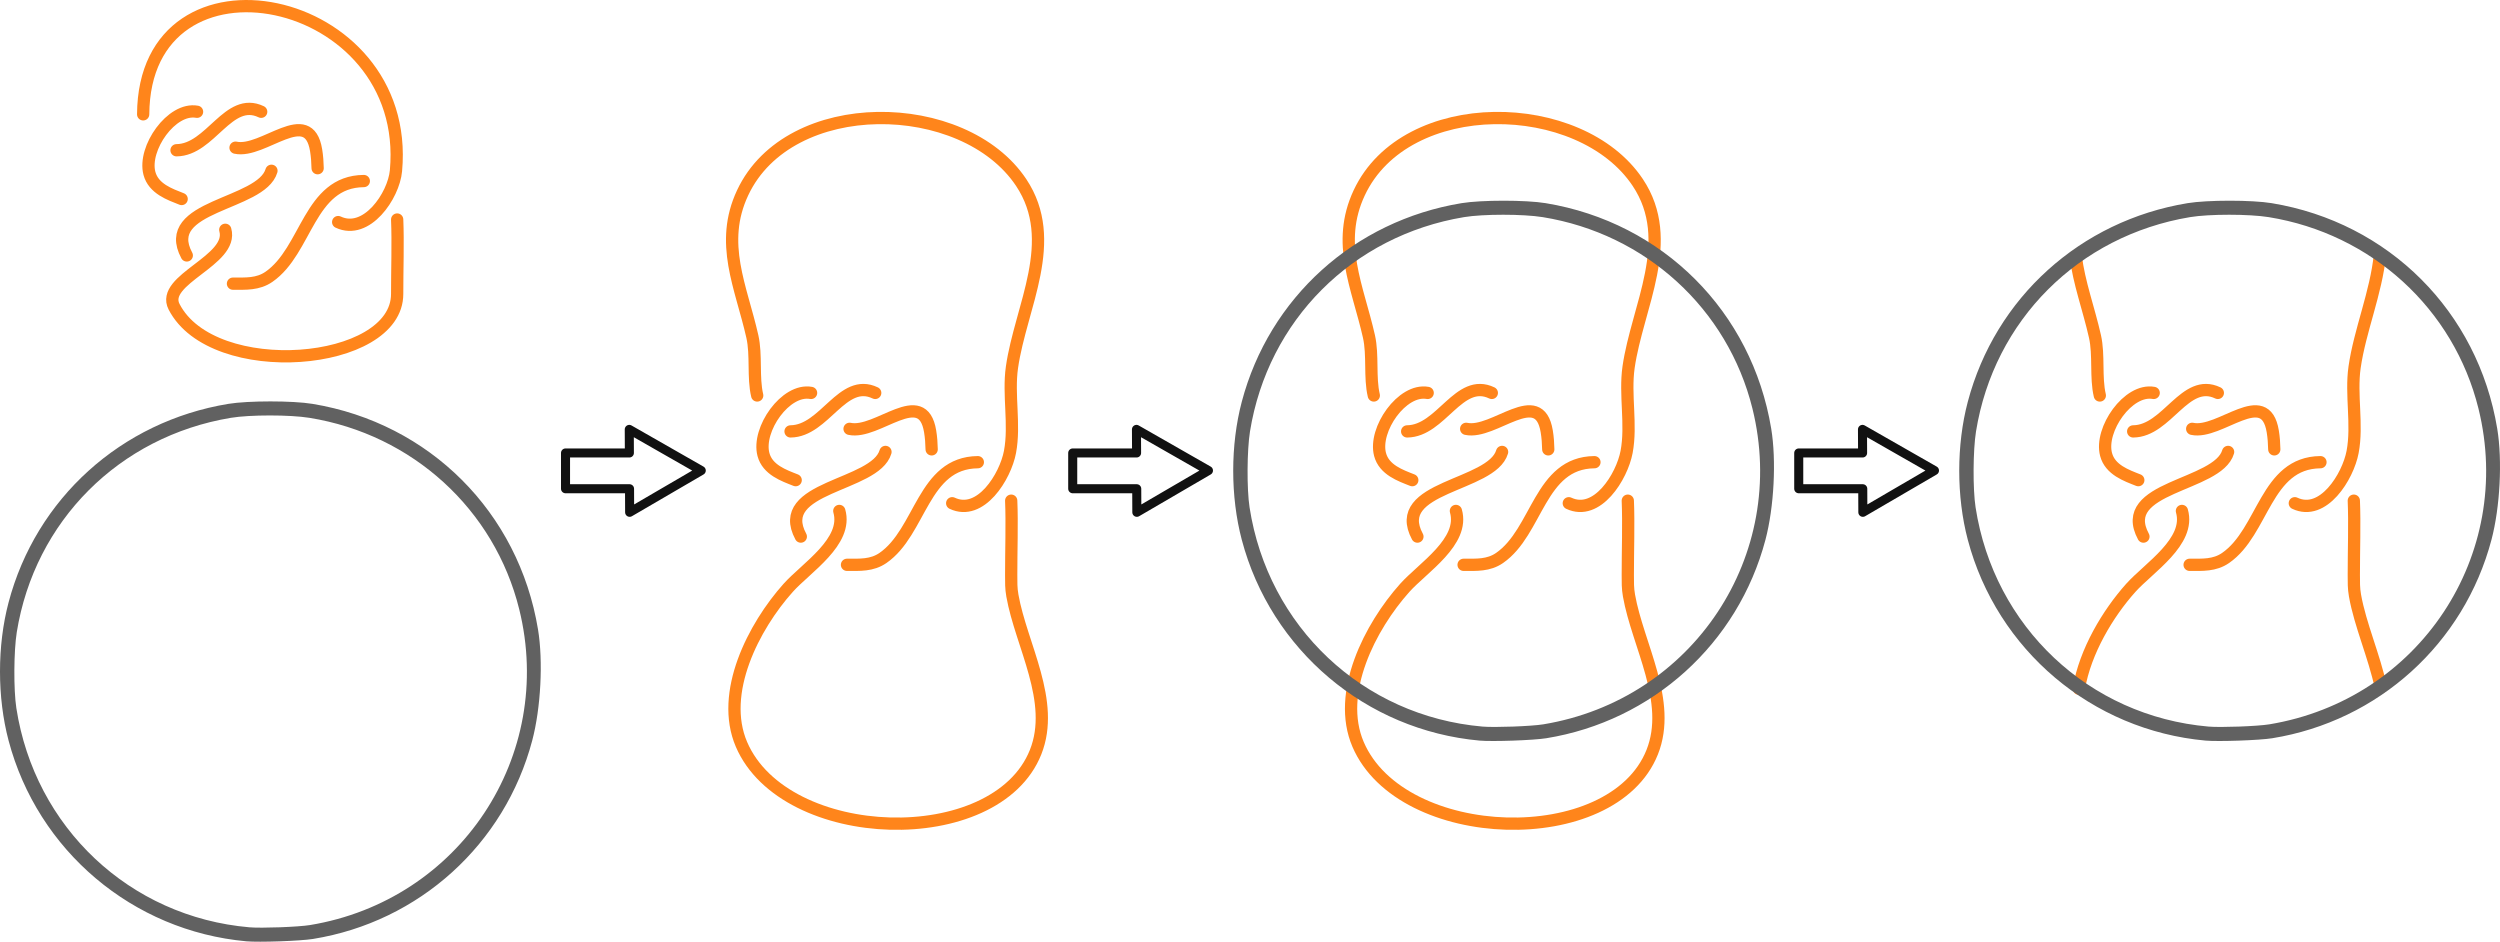
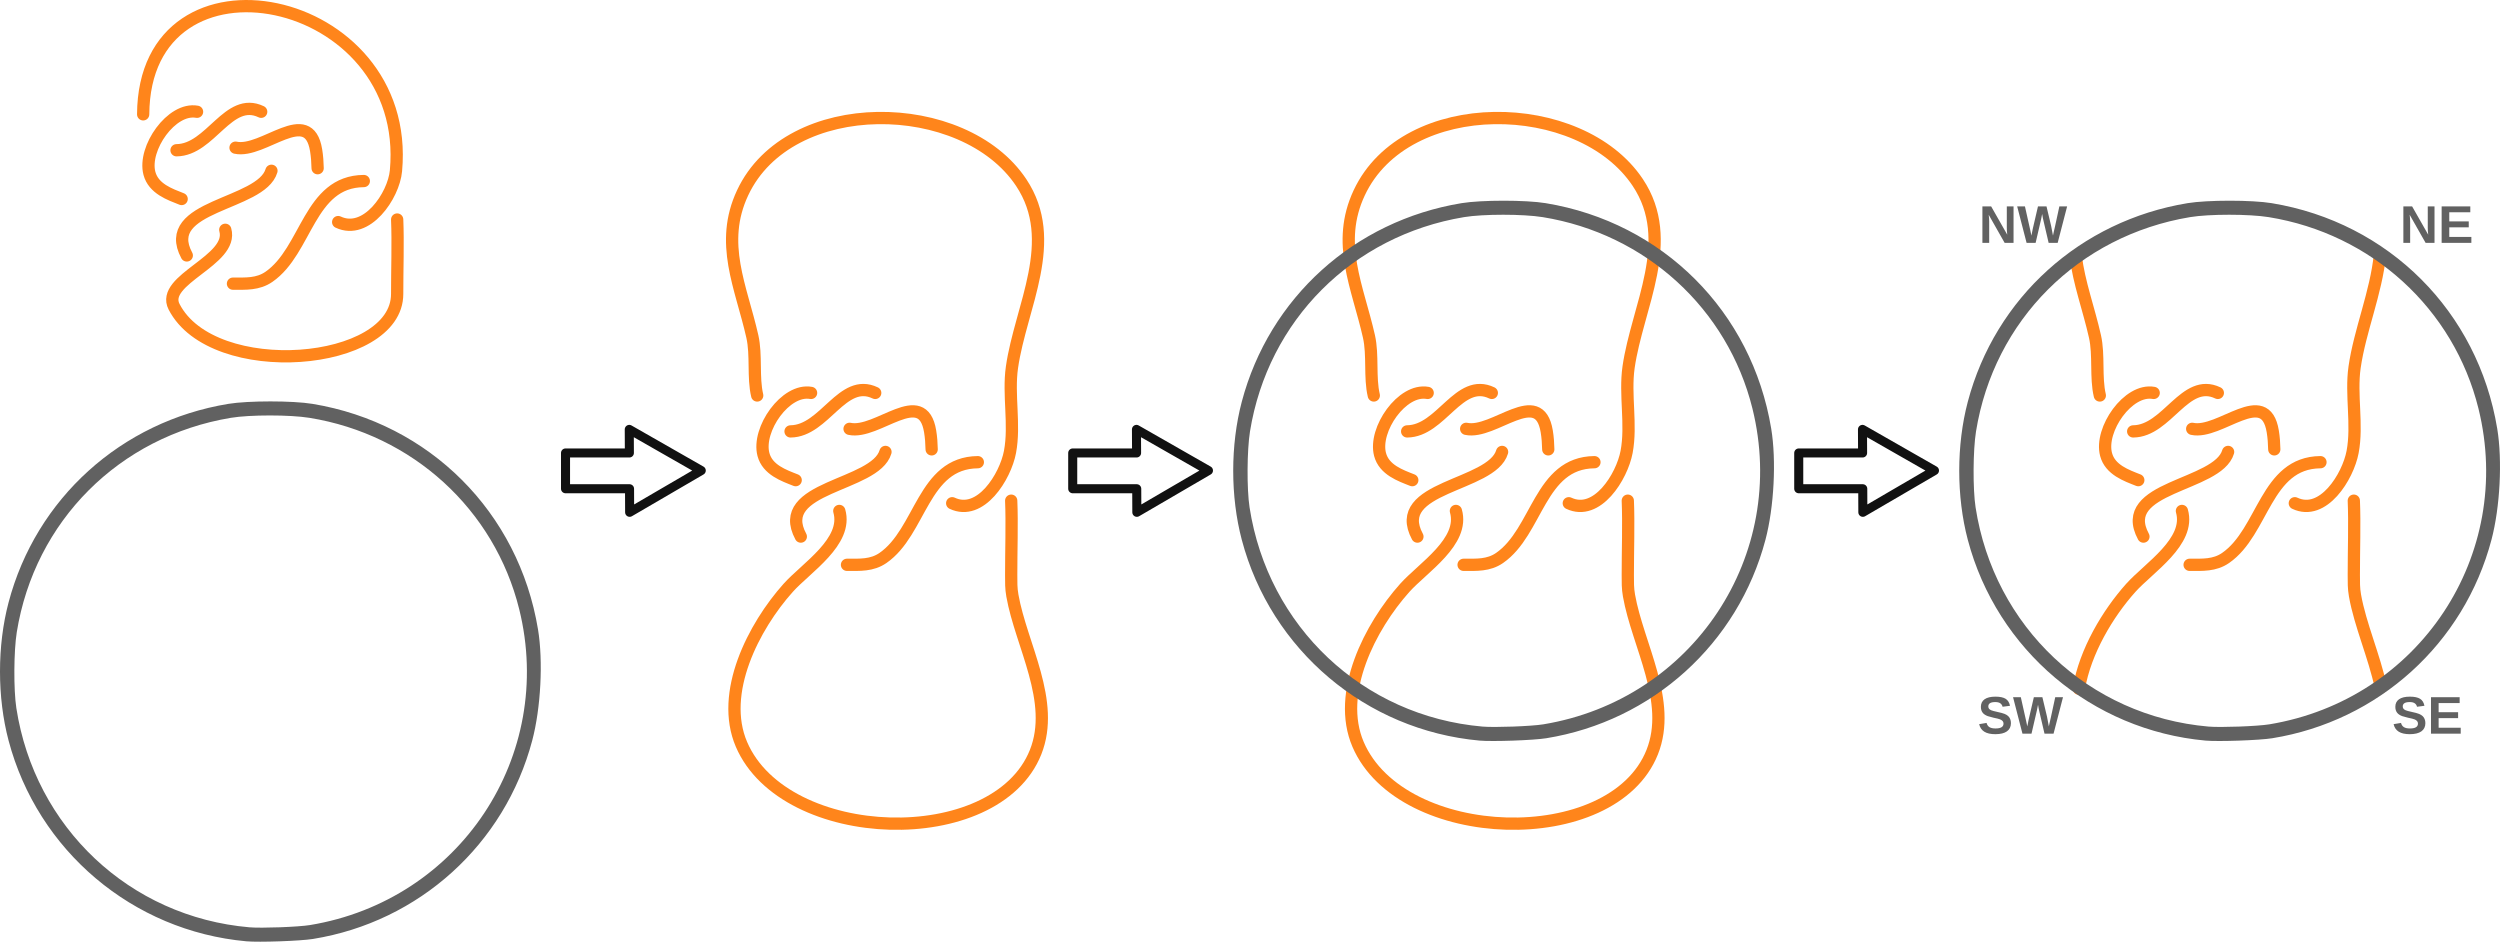
- <svg xmlns="http://www.w3.org/2000/svg" xml:space="preserve" viewBox="0 0 880.467 331.658">
-   <path d="M242.499 198.16c-1.508-6.333-.226-14.219-1.706-20.783-3.952-17.529-11.764-32.788-3.424-50.6 16.386-34.995 77.867-34.012 98.104-3.615 13.698 20.575-.2 43.724-3.248 65.058-1.387 9.705 1.122 20.19-.694 29.818-1.646 8.723-10.367 22.79-20.36 18.072m-56.926-25.3c12.03-.11 18.23-19.098 29.819-13.554m-28.011 30.722c-4.136-1.63-9.915-3.607-11.352-9.04-2.32-8.775 7.781-23.33 16.773-21.682m13.554 12.65c9.759 2.115 25.693-15.487 28.38.902.347 2.113.49 4.186.534 6.327m-16.264.903c-3.647 12.243-39.426 11.984-29.818 29.818m16.264 9.94c4.514 0 8.775.276 12.65-2.397 13.454-9.281 14.048-33.571 33.433-33.747m11.747 13.554c.343 8-.014 17.92 0 26.204.004 2.524-.05 4.58.419 7.229 3.082 17.445 15.284 37.238 8.183 55.118-13.981 35.208-88.316 32.845-103.588-2.71-7.8-18.161 4.28-41.528 16.42-55.115 6.384-7.146 21.128-16.283 18.025-27.111M26.247 99.142c.358-62.087 94.847-43.19 89.033 19.879-.815 8.84-10.368 22.79-20.36 18.071m-56.926-25.3c12.03-.109 18.23-19.097 29.818-13.554M39.801 128.96c-4.136-1.63-9.914-3.606-11.351-9.04-2.321-8.774 7.78-23.33 16.773-21.682m13.553 12.65c9.76 2.116 25.694-15.487 28.38.903.347 2.112.49 4.186.535 6.326m-16.265.904C67.78 131.264 32 131.005 41.608 148.839m16.265 9.94c4.513-.001 8.775.275 12.65-2.398 13.453-9.28 14.048-33.57 33.432-33.746m11.747 13.554c.344 7.999-.013 17.92 0 26.204.04 25.62-64.959 30.988-78.566 4.521-4.962-9.651 21.129-16.283 18.026-27.111" class="stroke-orange fill-orange" style="fill:none;stroke:#ff851b;stroke-width:4.32;stroke-linecap:round;stroke-dasharray:none" transform="translate(24.175 -58.876)" />
-   <path d="M62.588 390.39c-40.02-3.625-73.496-31.903-83.753-70.746-4.014-15.198-4.014-33.368 0-48.566 9.679-36.655 39.637-63.734 77.403-69.966 6.992-1.153 22.642-1.153 29.634 0 41.256 6.808 72.624 38.176 79.432 79.432 1.85 11.211.997 27.643-2.028 39.1-9.657 36.57-39.812 63.872-77.228 69.92-4.454.721-18.982 1.232-23.46.827m22.402-5.72c52.755-8.695 86.476-59.58 73.701-111.213-8.705-35.185-37.597-61.553-73.878-67.426-6.898-1.116-21.006-1.117-27.693-.002-39.312 6.559-69.068 36.349-75.385 75.472-1.068 6.615-1.147 20.3-.155 26.737 6.488 42.08 39.945 73.561 82.067 77.22 4.23.367 17.253-.113 21.343-.787z" class="stroke-blue fill-blue" style="display:inline;mix-blend-mode:normal;fill:#616161;fill-opacity:1;stroke:none;stroke-width:.353;stroke-opacity:1" transform="translate(24.175 -58.876)" />
-   <path d="M459.66 198.16c-1.508-6.333-.226-14.219-1.706-20.783-3.952-17.529-11.764-32.788-3.424-50.6 16.386-34.995 77.867-34.012 98.104-3.615 13.698 20.575-.2 43.724-3.248 65.058-1.387 9.705 1.123 20.19-.694 29.818-1.646 8.723-10.367 22.79-20.36 18.072m-56.926-25.3c12.03-.11 18.23-19.098 29.819-13.554m-28.011 30.722c-4.136-1.63-9.915-3.607-11.352-9.04-2.32-8.775 7.781-23.33 16.773-21.682m13.554 12.65c9.759 2.115 25.693-15.487 28.38.902.347 2.113.49 4.186.535 6.327m-16.265.903c-3.647 12.243-39.426 11.984-29.818 29.818m16.264 9.94c4.514 0 8.775.276 12.65-2.397 13.454-9.281 14.048-33.571 33.433-33.747m11.747 13.554c.343 8-.014 17.92 0 26.204.004 2.524-.05 4.58.419 7.229 3.082 17.445 15.284 37.238 8.184 55.118-13.982 35.208-88.317 32.845-103.59-2.71-7.8-18.161 4.28-41.528 16.42-55.115 6.385-7.146 21.13-16.283 18.027-27.111" class="stroke-orange fill-orange" style="fill:none;stroke:#ff851b;stroke-width:4.32;stroke-linecap:round;stroke-dasharray:none" transform="translate(24.175 -58.876)" />
-   <path d="M496.91 319.705c-40.02-3.626-73.496-31.903-83.753-70.747-4.014-15.198-4.014-33.368 0-48.566 9.679-36.655 39.637-63.734 77.404-69.965 6.991-1.154 22.641-1.154 29.633 0 41.257 6.807 72.624 38.175 79.432 79.432 1.85 11.21.997 27.642-2.028 39.1-9.657 36.57-39.812 63.871-77.228 69.92-4.454.72-18.982 1.232-23.46.826m22.402-5.72c52.755-8.696 86.477-59.58 73.701-111.214-8.705-35.184-37.597-61.553-73.877-67.425-6.9-1.117-21.007-1.118-27.694-.002-39.312 6.558-69.068 36.348-75.385 75.471-1.068 6.615-1.147 20.3-.155 26.737 6.488 42.08 39.946 73.561 82.067 77.22 4.23.367 17.253-.113 21.343-.787z" class="stroke-blue fill-blue" style="display:inline;mix-blend-mode:normal;fill:#616161;fill-opacity:1;stroke:none;stroke-width:.353;stroke-opacity:1" transform="translate(24.175 -58.876)" />
-   <path d="M715.354 198.16c-1.508-6.333-.227-14.219-1.706-20.783-2.223-9.861-5.668-19.004-6.772-28.287m107.12-.443c-1.306 13.21-7.08 26.72-8.916 39.573-1.387 9.705 1.122 20.19-.694 29.818-1.646 8.723-10.367 22.79-20.36 18.072m-56.926-25.3c12.03-.11 18.23-19.098 29.818-13.554m-28.01 30.722c-4.136-1.63-9.915-3.607-11.352-9.04-2.321-8.775 7.781-23.33 16.773-21.682m13.554 12.65c9.758 2.115 25.693-15.487 28.38.902.347 2.113.49 4.186.534 6.327m-16.264.903c-3.647 12.243-39.427 11.984-29.818 29.818m16.264 9.94c4.514 0 8.775.276 12.65-2.397 13.454-9.281 14.048-33.571 33.433-33.747m11.746 13.554c.344 8-.013 17.92 0 26.204.004 2.524-.049 4.58.42 7.229 1.81 10.251 6.771 21.314 9.113 32.322m-106.379.46c2.236-13.218 10.245-26.496 18.28-35.49 6.385-7.145 21.129-16.282 18.026-27.11" class="stroke-orange fill-orange" style="fill:none;stroke:#ff851b;stroke-width:4.32;stroke-linecap:round;stroke-dasharray:none" transform="translate(24.175 -58.876)" />
-   <path d="M752.604 319.705c-40.02-3.626-73.496-31.903-83.754-70.747-4.013-15.198-4.013-33.368 0-48.566 9.68-36.655 39.638-63.734 77.404-69.965 6.992-1.154 22.642-1.154 29.634 0 41.256 6.807 72.624 38.175 79.432 79.432 1.85 11.21.997 27.642-2.028 39.1-9.658 36.57-39.812 63.871-77.228 69.92-4.454.72-18.982 1.232-23.46.826m22.402-5.72c52.755-8.696 86.476-59.58 73.701-111.214-8.705-35.184-37.597-61.553-73.878-67.425-6.898-1.117-21.006-1.118-27.693-.002-39.312 6.558-69.068 36.348-75.385 75.471-1.068 6.615-1.148 20.3-.155 26.737 6.488 42.08 39.945 73.561 82.067 77.22 4.23.367 17.253-.113 21.343-.787z" class="stroke-blue fill-blue" style="display:inline;mix-blend-mode:normal;fill:#616161;fill-opacity:1;stroke:none;stroke-width:.353;stroke-opacity:1" transform="translate(24.175 -58.876)" />
-   <path d="m197.446 210.105.036 8.3h-22.487v12.6h22.545l.036 8.3 25.223-14.712zM631.768 210.105l.037 8.3h-22.488v12.6h22.545l.036 8.3 25.223-14.712zM376.074 210.105l.037 8.3h-22.488v12.6h22.545l.037 8.3 25.223-14.712z" class="stroke-foreground fill-foreground" style="fill:none;fill-opacity:1;stroke:#111;stroke-width:3.187;stroke-linecap:round;stroke-linejoin:round;stroke-miterlimit:4.1;stroke-dasharray:none;stroke-opacity:1" transform="translate(24.175 -58.876)" />
+ <svg xmlns="http://www.w3.org/2000/svg" xml:space="preserve" viewBox="0 0 880.467 331.658" version="1.1" id="svg7">
+   <defs id="defs7" />
+   <path d="M242.499 198.16c-1.508-6.333-.226-14.219-1.706-20.783-3.952-17.529-11.764-32.788-3.424-50.6 16.386-34.995 77.867-34.012 98.104-3.615 13.698 20.575-.2 43.724-3.248 65.058-1.387 9.705 1.122 20.19-.694 29.818-1.646 8.723-10.367 22.79-20.36 18.072m-56.926-25.3c12.03-.11 18.23-19.098 29.819-13.554m-28.011 30.722c-4.136-1.63-9.915-3.607-11.352-9.04-2.32-8.775 7.781-23.33 16.773-21.682m13.554 12.65c9.759 2.115 25.693-15.487 28.38.902.347 2.113.49 4.186.534 6.327m-16.264.903c-3.647 12.243-39.426 11.984-29.818 29.818m16.264 9.94c4.514 0 8.775.276 12.65-2.397 13.454-9.281 14.048-33.571 33.433-33.747m11.747 13.554c.343 8-.014 17.92 0 26.204.004 2.524-.05 4.58.419 7.229 3.082 17.445 15.284 37.238 8.183 55.118-13.981 35.208-88.316 32.845-103.588-2.71-7.8-18.161 4.28-41.528 16.42-55.115 6.384-7.146 21.128-16.283 18.025-27.111M26.247 99.142c.358-62.087 94.847-43.19 89.033 19.879-.815 8.84-10.368 22.79-20.36 18.071m-56.926-25.3c12.03-.109 18.23-19.097 29.818-13.554M39.801 128.96c-4.136-1.63-9.914-3.606-11.351-9.04-2.321-8.774 7.78-23.33 16.773-21.682m13.553 12.65c9.76 2.116 25.694-15.487 28.38.903.347 2.112.49 4.186.535 6.326m-16.265.904C67.78 131.264 32 131.005 41.608 148.839m16.265 9.94c4.513-.001 8.775.275 12.65-2.398 13.453-9.28 14.048-33.57 33.432-33.746m11.747 13.554c.344 7.999-.013 17.92 0 26.204.04 25.62-64.959 30.988-78.566 4.521-4.962-9.651 21.129-16.283 18.026-27.111" class="stroke-orange fill-orange" style="fill:none;stroke:#ff851b;stroke-width:4.32;stroke-linecap:round;stroke-dasharray:none" transform="translate(24.175 -58.876)" id="path1" />
+   <path d="M62.588 390.39c-40.02-3.625-73.496-31.903-83.753-70.746-4.014-15.198-4.014-33.368 0-48.566 9.679-36.655 39.637-63.734 77.403-69.966 6.992-1.153 22.642-1.153 29.634 0 41.256 6.808 72.624 38.176 79.432 79.432 1.85 11.211.997 27.643-2.028 39.1-9.657 36.57-39.812 63.872-77.228 69.92-4.454.721-18.982 1.232-23.46.827m22.402-5.72c52.755-8.695 86.476-59.58 73.701-111.213-8.705-35.185-37.597-61.553-73.878-67.426-6.898-1.116-21.006-1.117-27.693-.002-39.312 6.559-69.068 36.349-75.385 75.472-1.068 6.615-1.147 20.3-.155 26.737 6.488 42.08 39.945 73.561 82.067 77.22 4.23.367 17.253-.113 21.343-.787z" class="stroke-blue fill-blue" style="display:inline;mix-blend-mode:normal;fill:#616161;fill-opacity:1;stroke:none;stroke-width:.353;stroke-opacity:1" transform="translate(24.175 -58.876)" id="path2" />
+   <path d="M459.66 198.16c-1.508-6.333-.226-14.219-1.706-20.783-3.952-17.529-11.764-32.788-3.424-50.6 16.386-34.995 77.867-34.012 98.104-3.615 13.698 20.575-.2 43.724-3.248 65.058-1.387 9.705 1.123 20.19-.694 29.818-1.646 8.723-10.367 22.79-20.36 18.072m-56.926-25.3c12.03-.11 18.23-19.098 29.819-13.554m-28.011 30.722c-4.136-1.63-9.915-3.607-11.352-9.04-2.32-8.775 7.781-23.33 16.773-21.682m13.554 12.65c9.759 2.115 25.693-15.487 28.38.902.347 2.113.49 4.186.535 6.327m-16.265.903c-3.647 12.243-39.426 11.984-29.818 29.818m16.264 9.94c4.514 0 8.775.276 12.65-2.397 13.454-9.281 14.048-33.571 33.433-33.747m11.747 13.554c.343 8-.014 17.92 0 26.204.004 2.524-.05 4.58.419 7.229 3.082 17.445 15.284 37.238 8.184 55.118-13.982 35.208-88.317 32.845-103.59-2.71-7.8-18.161 4.28-41.528 16.42-55.115 6.385-7.146 21.13-16.283 18.027-27.111" class="stroke-orange fill-orange" style="fill:none;stroke:#ff851b;stroke-width:4.32;stroke-linecap:round;stroke-dasharray:none" transform="translate(24.175 -58.876)" id="path3" />
+   <path d="M496.91 319.705c-40.02-3.626-73.496-31.903-83.753-70.747-4.014-15.198-4.014-33.368 0-48.566 9.679-36.655 39.637-63.734 77.404-69.965 6.991-1.154 22.641-1.154 29.633 0 41.257 6.807 72.624 38.175 79.432 79.432 1.85 11.21.997 27.642-2.028 39.1-9.657 36.57-39.812 63.871-77.228 69.92-4.454.72-18.982 1.232-23.46.826m22.402-5.72c52.755-8.696 86.477-59.58 73.701-111.214-8.705-35.184-37.597-61.553-73.877-67.425-6.9-1.117-21.007-1.118-27.694-.002-39.312 6.558-69.068 36.348-75.385 75.471-1.068 6.615-1.147 20.3-.155 26.737 6.488 42.08 39.946 73.561 82.067 77.22 4.23.367 17.253-.113 21.343-.787z" class="stroke-blue fill-blue" style="display:inline;mix-blend-mode:normal;fill:#616161;fill-opacity:1;stroke:none;stroke-width:.353;stroke-opacity:1" transform="translate(24.175 -58.876)" id="path4" />
+   <path d="M715.354 198.16c-1.508-6.333-.227-14.219-1.706-20.783-2.223-9.861-5.668-19.004-6.772-28.287m107.12-.443c-1.306 13.21-7.08 26.72-8.916 39.573-1.387 9.705 1.122 20.19-.694 29.818-1.646 8.723-10.367 22.79-20.36 18.072m-56.926-25.3c12.03-.11 18.23-19.098 29.818-13.554m-28.01 30.722c-4.136-1.63-9.915-3.607-11.352-9.04-2.321-8.775 7.781-23.33 16.773-21.682m13.554 12.65c9.758 2.115 25.693-15.487 28.38.902.347 2.113.49 4.186.534 6.327m-16.264.903c-3.647 12.243-39.427 11.984-29.818 29.818m16.264 9.94c4.514 0 8.775.276 12.65-2.397 13.454-9.281 14.048-33.571 33.433-33.747m11.746 13.554c.344 8-.013 17.92 0 26.204.004 2.524-.049 4.58.42 7.229 1.81 10.251 6.771 21.314 9.113 32.322m-106.379.46c2.236-13.218 10.245-26.496 18.28-35.49 6.385-7.145 21.129-16.282 18.026-27.11" class="stroke-orange fill-orange" style="fill:none;stroke:#ff851b;stroke-width:4.32;stroke-linecap:round;stroke-dasharray:none" transform="translate(24.175 -58.876)" id="path5" />
+   <path d="M752.604 319.705c-40.02-3.626-73.496-31.903-83.754-70.747-4.013-15.198-4.013-33.368 0-48.566 9.68-36.655 39.638-63.734 77.404-69.965 6.992-1.154 22.642-1.154 29.634 0 41.256 6.807 72.624 38.175 79.432 79.432 1.85 11.21.997 27.642-2.028 39.1-9.658 36.57-39.812 63.871-77.228 69.92-4.454.72-18.982 1.232-23.46.826m22.402-5.72c52.755-8.696 86.476-59.58 73.701-111.214-8.705-35.184-37.597-61.553-73.878-67.425-6.898-1.117-21.006-1.118-27.693-.002-39.312 6.558-69.068 36.348-75.385 75.471-1.068 6.615-1.148 20.3-.155 26.737 6.488 42.08 39.945 73.561 82.067 77.22 4.23.367 17.253-.113 21.343-.787z" class="stroke-blue fill-blue" style="display:inline;mix-blend-mode:normal;fill:#616161;fill-opacity:1;stroke:none;stroke-width:.353;stroke-opacity:1" transform="translate(24.175 -58.876)" id="path6" />
+   <path d="m197.446 210.105.036 8.3h-22.487v12.6h22.545l.036 8.3 25.223-14.712zM631.768 210.105l.037 8.3h-22.488v12.6h22.545l.036 8.3 25.223-14.712zM376.074 210.105l.037 8.3h-22.488v12.6h22.545l.037 8.3 25.223-14.712z" class="stroke-foreground fill-foreground" style="fill:none;fill-opacity:1;stroke:#111;stroke-width:3.187;stroke-linecap:round;stroke-linejoin:round;stroke-miterlimit:4.1;stroke-dasharray:none;stroke-opacity:1" transform="translate(24.175 -58.876)" id="path7" />
+   <text x="696.927" y="85.528" class="stroke-comment fill-comment" style="font-style:normal;font-variant:normal;font-weight:700;font-stretch:normal;font-size:18.667px;line-height:1.25;font-family:Arial;-inkscape-font-specification:'Arial Bold';fill:#616161;fill-opacity:1;stroke:none" id="text89">
+     <tspan x="696.927" y="85.528" class="stroke-comment fill-comment" style="font-style:normal;font-variant:normal;font-weight:700;font-stretch:normal;font-size:18.667px;font-family:Arial;-inkscape-font-specification:'Arial Bold';fill:#616161;fill-opacity:1" id="tspan89">NW</tspan>
+   </text>
+   <text x="696.505" y="258.383" class="stroke-comment fill-comment" style="font-style:normal;font-variant:normal;font-weight:700;font-stretch:normal;font-size:18.667px;line-height:1.25;font-family:Arial;-inkscape-font-specification:'Arial Bold';fill:#616161;fill-opacity:1;stroke:none" id="text90">
+     <tspan x="696.505" y="258.383" class="stroke-comment fill-comment" style="font-style:normal;font-variant:normal;font-weight:700;font-stretch:normal;font-size:18.667px;font-family:Arial;-inkscape-font-specification:'Arial Bold';fill:#616161;fill-opacity:1" id="tspan90">SW</tspan>
+   </text>
+   <text x="842.463" y="258.383" class="stroke-comment fill-comment" style="font-style:normal;font-variant:normal;font-weight:700;font-stretch:normal;font-size:18.667px;line-height:1.25;font-family:Arial;-inkscape-font-specification:'Arial Bold';fill:#616161;fill-opacity:1;stroke:none" id="text91">
+     <tspan x="842.463" y="258.383" class="stroke-comment fill-comment" style="font-style:normal;font-variant:normal;font-weight:700;font-stretch:normal;font-size:18.667px;font-family:Arial;-inkscape-font-specification:'Arial Bold';fill:#616161;fill-opacity:1" id="tspan91">SE</tspan>
+   </text>
+   <text x="845.183" y="85.528" class="stroke-comment fill-comment" style="font-style:normal;font-variant:normal;font-weight:700;font-stretch:normal;font-size:18.667px;line-height:1.25;font-family:Arial;-inkscape-font-specification:'Arial Bold';fill:#616161;fill-opacity:1;stroke:none" id="text92">
+     <tspan x="845.183" y="85.528" class="stroke-comment fill-comment" style="font-style:normal;font-variant:normal;font-weight:700;font-stretch:normal;font-size:18.667px;font-family:Arial;-inkscape-font-specification:'Arial Bold';fill:#616161;fill-opacity:1" id="tspan92">NE</tspan>
+   </text>
</svg>
